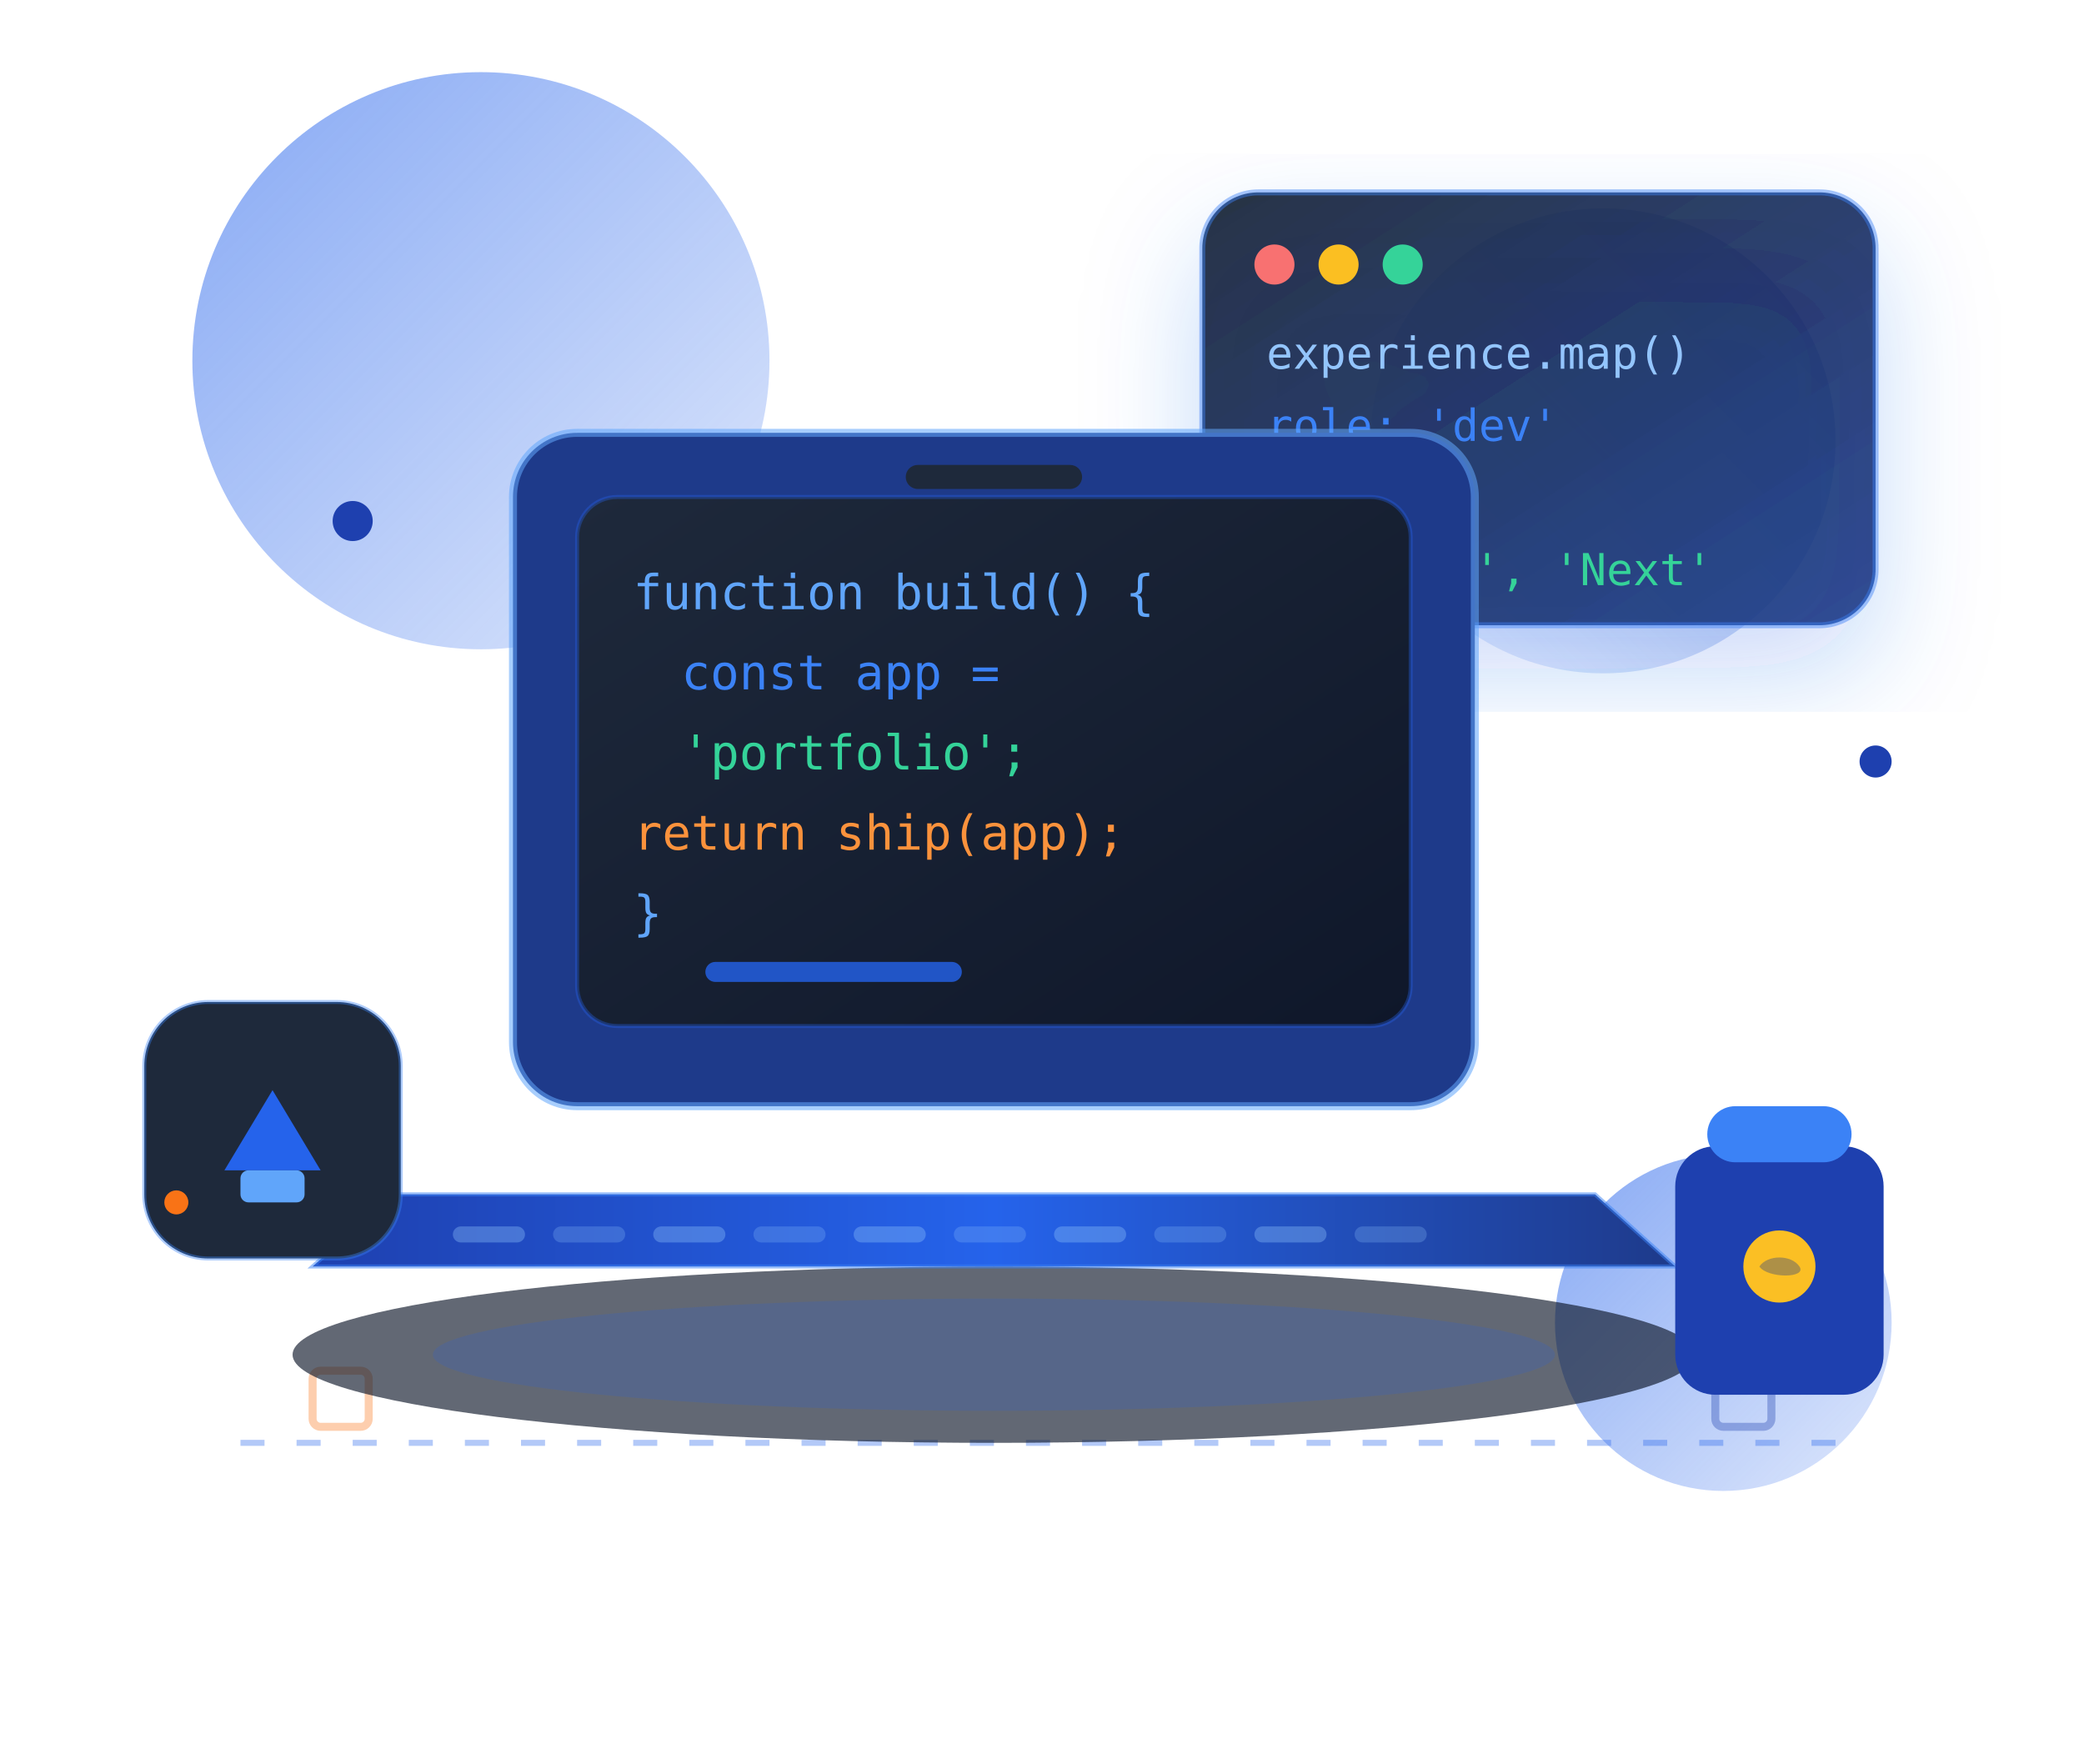
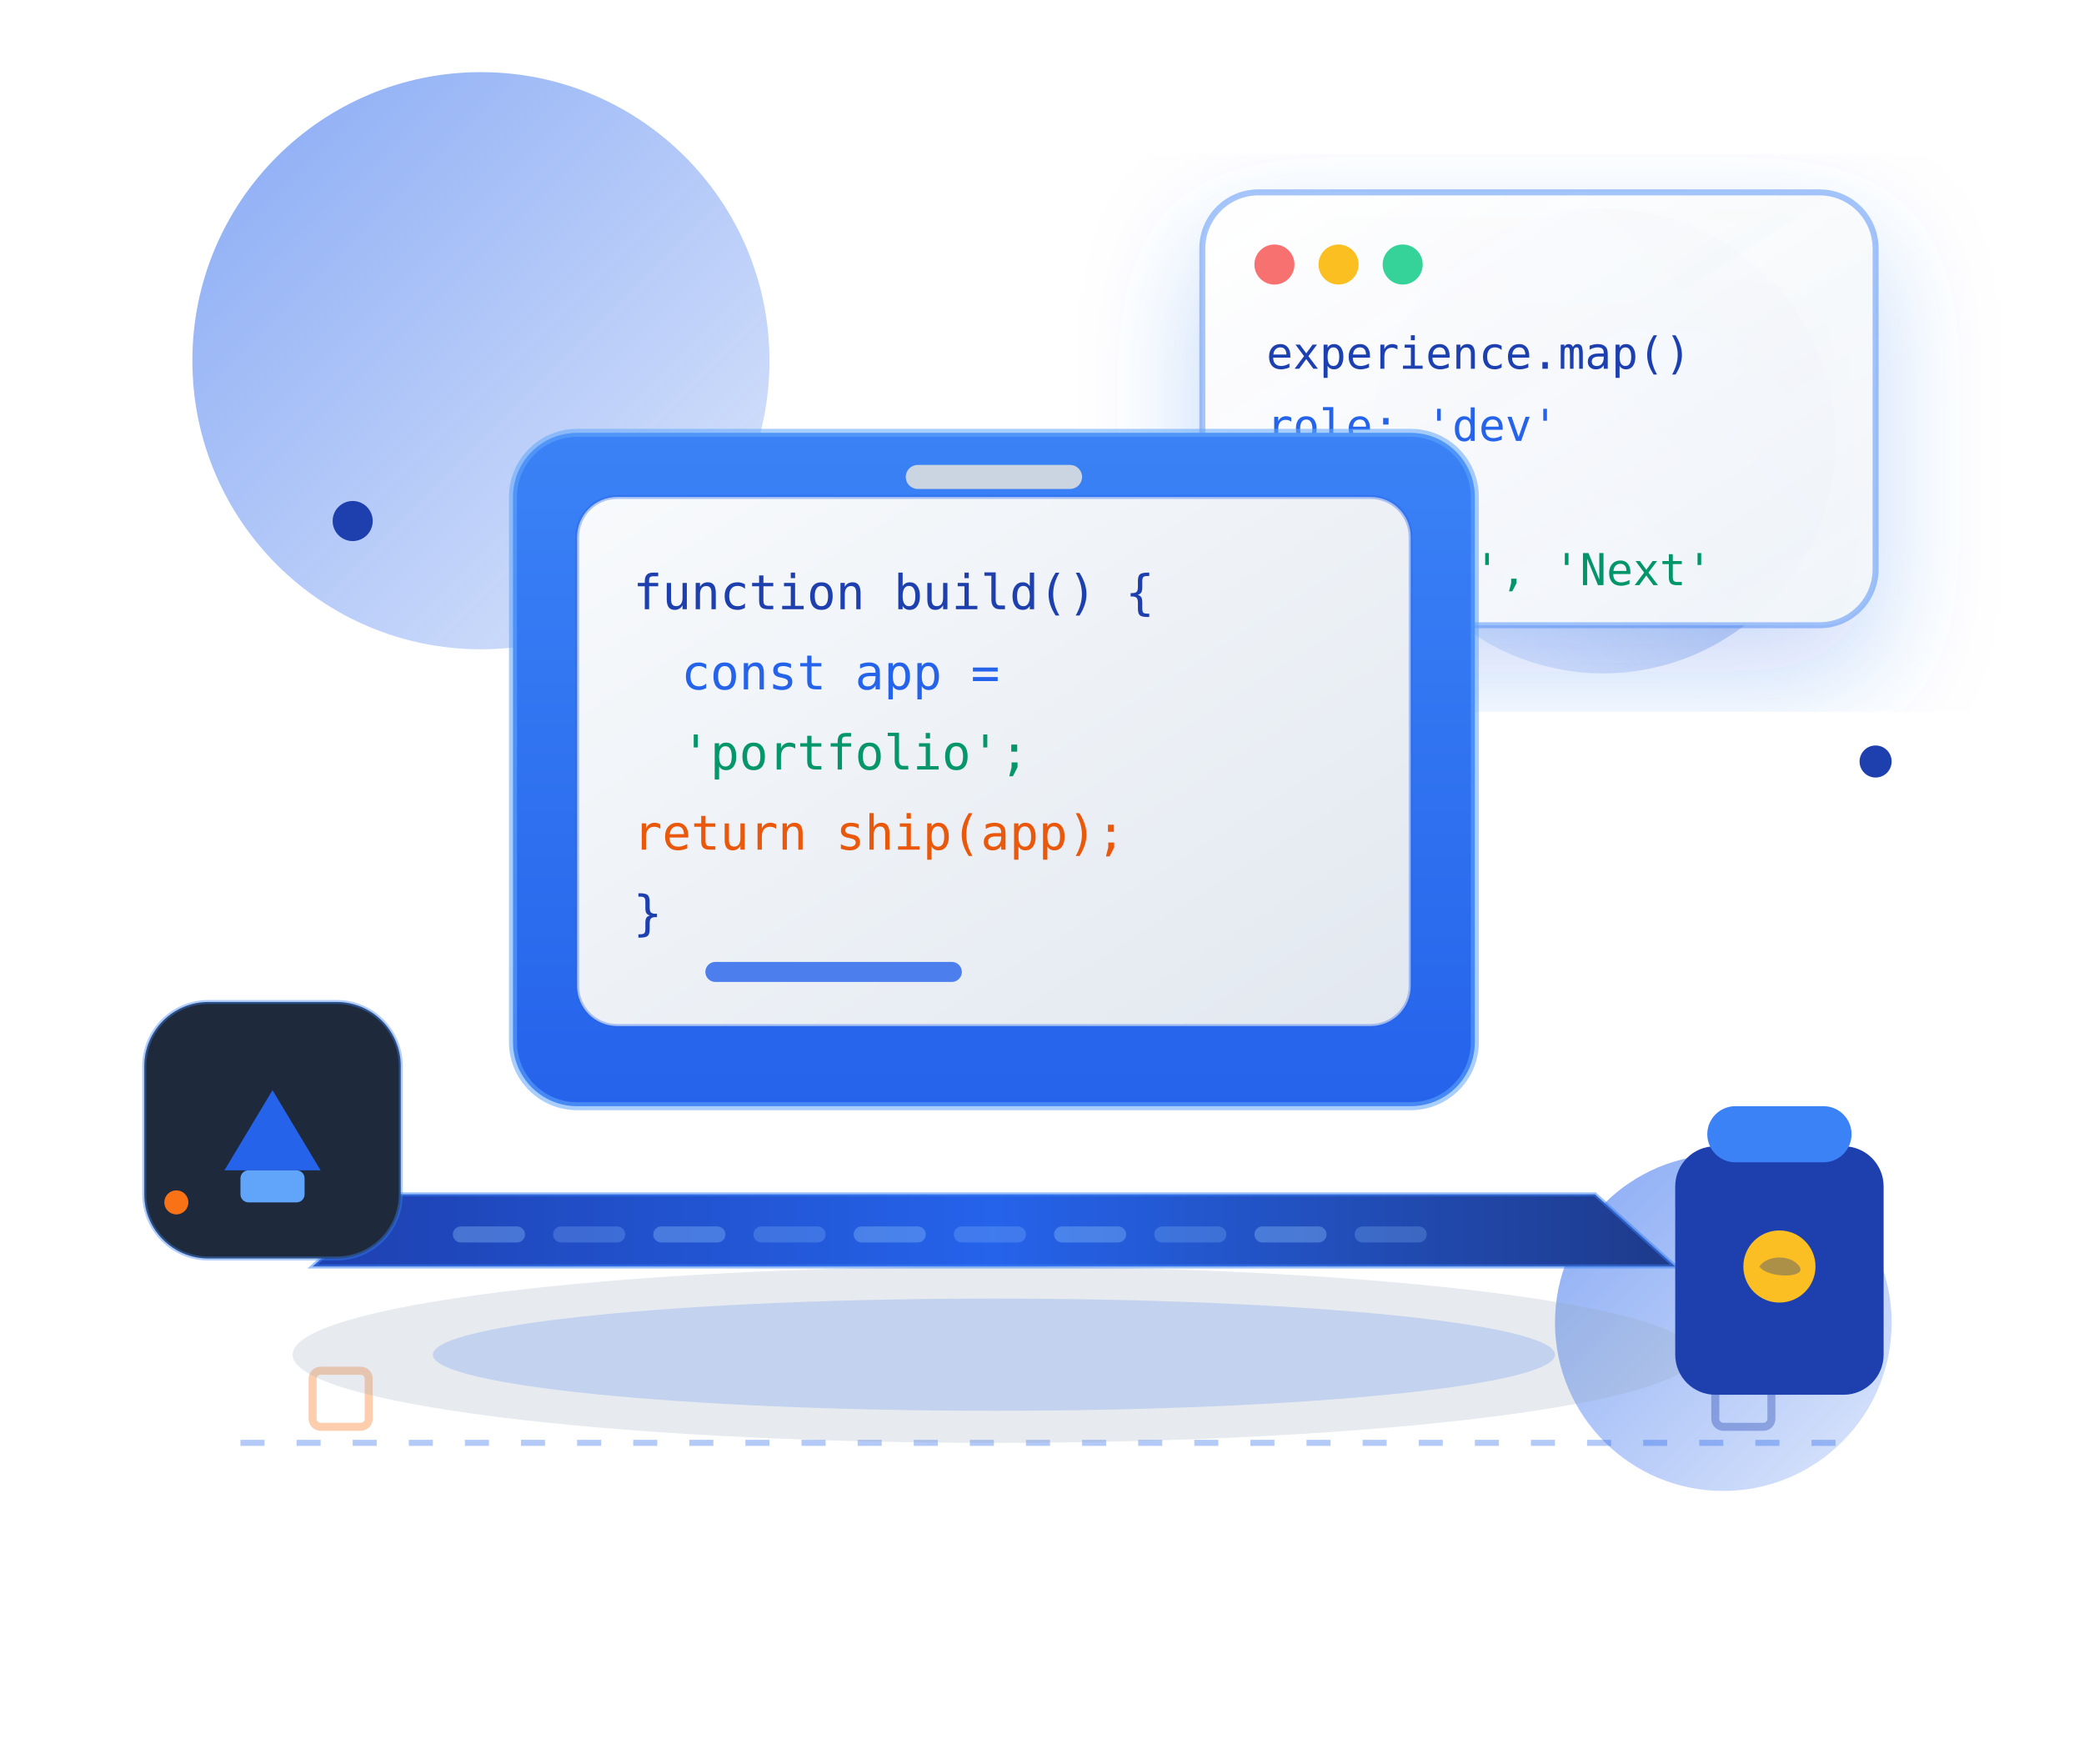
<svg xmlns="http://www.w3.org/2000/svg" viewBox="0 0 520 440" fill="none" role="img" aria-label="Developer workspace illustration">
  <defs>
    <linearGradient id="glowPurple" x1="0" y1="0" x2="1" y2="1">
      <stop offset="0%" stop-color="#2563eb" stop-opacity="0.55" />
      <stop offset="100%" stop-color="#2563eb" stop-opacity="0.15" />
    </linearGradient>
    <linearGradient id="glowPink" x1="1" y1="0" x2="0" y2="1">
      <stop offset="0%" stop-color="#1e40af" stop-opacity="0.45" />
      <stop offset="100%" stop-color="#3b82f6" stop-opacity="0.1" />
    </linearGradient>
    <linearGradient id="screenBg" x1="0" y1="0" x2="1" y2="1">
-       <stop offset="0%" stop-color="#1e293b" />
-       <stop offset="100%" stop-color="#0f172a" />
+       <stop offset="0%" stop-color="#f8fafc" />
+       <stop offset="100%" stop-color="#e2e8f0" />
    </linearGradient>
    <linearGradient id="laptopShell" x1="0" y1="0" x2="0" y2="1">
-       <stop offset="0%" stop-color="#1e3a8a" />
-       <stop offset="100%" stop-color="#1e3a8a" />
+       <stop offset="0%" stop-color="#3b82f6" />
+       <stop offset="100%" stop-color="#2563eb" />
    </linearGradient>
    <linearGradient id="keyboard" x1="0" y1="0" x2="1" y2="0">
      <stop offset="0%" stop-color="#1e40af" />
      <stop offset="50%" stop-color="#2563eb" />
      <stop offset="100%" stop-color="#1e3a8a" />
    </linearGradient>
    <linearGradient id="cardBg" x1="0" y1="0" x2="1" y2="1">
-       <stop offset="0%" stop-color="#1e293b" stop-opacity="0.95" />
-       <stop offset="100%" stop-color="#1e3a8a" stop-opacity="0.9" />
+       <stop offset="0%" stop-color="#ffffff" stop-opacity="0.98" />
+       <stop offset="100%" stop-color="#f1f5f9" stop-opacity="0.96" />
    </linearGradient>
    <filter id="softGlow" x="-50%" y="-50%" width="200%" height="200%">
      <feGaussianBlur stdDeviation="18" result="blur" />
      <feMerge>
        <feMergeNode in="blur" />
        <feMergeNode in="SourceGraphic" />
      </feMerge>
    </filter>
    <filter id="cardShadow" x="-20%" y="-20%" width="140%" height="140%">
      <feDropShadow dx="0" dy="12" stdDeviation="14" flood-color="#2563eb" flood-opacity="0.25" />
    </filter>
  </defs>
  <circle cx="120" cy="90" r="72" fill="url(#glowPurple)" />
  <circle cx="400" cy="110" r="58" fill="url(#glowPink)" />
  <circle cx="430" cy="330" r="42" fill="url(#glowPurple)" />
  <g opacity="0.35">
    <path d="M60 360h400" stroke="#2563eb" stroke-width="1.5" stroke-dasharray="6 8" />
    <rect x="78" y="342" width="14" height="14" rx="2" stroke="#f97316" stroke-width="2" />
    <rect x="428" y="342" width="14" height="14" rx="2" stroke="#1e40af" stroke-width="2" />
  </g>
  <g filter="url(#cardShadow)">
    <rect x="300" y="48" width="168" height="108" rx="14" fill="url(#cardBg)" stroke="#3b82f6" stroke-opacity="0.45" stroke-width="1.5" />
    <circle cx="318" cy="66" r="5" fill="#f87171" />
    <circle cx="334" cy="66" r="5" fill="#fbbf24" />
    <circle cx="350" cy="66" r="5" fill="#34d399" />
-     <text x="316" y="92" fill="#93c5fd" font-family="ui-monospace, monospace" font-size="11">experience.map()</text>
-     <text x="316" y="110" fill="#3b82f6" font-family="ui-monospace, monospace" font-size="11">  role: 'dev'</text>
-     <text x="316" y="128" fill="#fb923c" font-family="ui-monospace, monospace" font-size="11">  stack: [</text>
-     <text x="328" y="146" fill="#34d399" font-family="ui-monospace, monospace" font-size="11">'React', 'Next'</text>
+     <text x="316" y="92" fill="#1e40af" font-family="ui-monospace, monospace" font-size="11">experience.map()</text>
+     <text x="316" y="110" fill="#2563eb" font-family="ui-monospace, monospace" font-size="11">  role: 'dev'</text>
+     <text x="316" y="128" fill="#ea580c" font-family="ui-monospace, monospace" font-size="11">  stack: [</text>
+     <text x="328" y="146" fill="#059669" font-family="ui-monospace, monospace" font-size="11">'React', 'Next'</text>
  </g>
  <g transform="translate(58 88)">
-     <ellipse cx="190" cy="250" rx="175" ry="22" fill="#0f172a" fill-opacity="0.65" />
+     <ellipse cx="190" cy="250" rx="175" ry="22" fill="#94a3b8" fill-opacity="0.22" />
    <ellipse cx="190" cy="250" rx="140" ry="14" fill="#2563eb" fill-opacity="0.18" />
    <path d="M40 210 L340 210 L360 228 L20 228 Z" fill="url(#keyboard)" stroke="#3b82f6" stroke-opacity="0.5" />
    <rect x="55" y="218" width="18" height="4" rx="2" fill="#93c5fd" fill-opacity="0.35" />
    <rect x="80" y="218" width="18" height="4" rx="2" fill="#93c5fd" fill-opacity="0.25" />
    <rect x="105" y="218" width="18" height="4" rx="2" fill="#93c5fd" fill-opacity="0.35" />
    <rect x="130" y="218" width="18" height="4" rx="2" fill="#93c5fd" fill-opacity="0.25" />
    <rect x="155" y="218" width="18" height="4" rx="2" fill="#93c5fd" fill-opacity="0.35" />
    <rect x="180" y="218" width="18" height="4" rx="2" fill="#93c5fd" fill-opacity="0.25" />
    <rect x="205" y="218" width="18" height="4" rx="2" fill="#93c5fd" fill-opacity="0.35" />
    <rect x="230" y="218" width="18" height="4" rx="2" fill="#93c5fd" fill-opacity="0.25" />
    <rect x="255" y="218" width="18" height="4" rx="2" fill="#93c5fd" fill-opacity="0.35" />
    <rect x="280" y="218" width="18" height="4" rx="2" fill="#93c5fd" fill-opacity="0.25" />
    <rect x="70" y="20" width="240" height="168" rx="16" fill="url(#laptopShell)" stroke="#60a5fa" stroke-opacity="0.55" stroke-width="2" />
    <rect x="86" y="36" width="208" height="132" rx="10" fill="url(#screenBg)" stroke="#2563eb" stroke-opacity="0.35" />
-     <rect x="168" y="28" width="44" height="6" rx="3" fill="#1e293b" />
-     <text x="100" y="64" fill="#60a5fa" font-family="ui-monospace, monospace" font-size="12">function build() {</text>
-     <text x="112" y="84" fill="#3b82f6" font-family="ui-monospace, monospace" font-size="12">const app =</text>
-     <text x="112" y="104" fill="#34d399" font-family="ui-monospace, monospace" font-size="12">'portfolio';</text>
-     <text x="100" y="124" fill="#fb923c" font-family="ui-monospace, monospace" font-size="12">return ship(app);</text>
-     <text x="100" y="144" fill="#60a5fa" font-family="ui-monospace, monospace" font-size="12">}</text>
+     <rect x="168" y="28" width="44" height="6" rx="3" fill="#cbd5e1" />
+     <text x="100" y="64" fill="#1e40af" font-family="ui-monospace, monospace" font-size="12">function build() {</text>
+     <text x="112" y="84" fill="#2563eb" font-family="ui-monospace, monospace" font-size="12">const app =</text>
+     <text x="112" y="104" fill="#059669" font-family="ui-monospace, monospace" font-size="12">'portfolio';</text>
+     <text x="100" y="124" fill="#ea580c" font-family="ui-monospace, monospace" font-size="12">return ship(app);</text>
+     <text x="100" y="144" fill="#1e40af" font-family="ui-monospace, monospace" font-size="12">}</text>
    <rect x="118" y="152" width="64" height="5" rx="2.5" fill="#2563eb" fill-opacity="0.8" />
  </g>
  <g transform="translate(36 250)">
    <rect x="0" y="0" width="64" height="64" rx="16" fill="#1e293b" stroke="#3b82f6" stroke-opacity="0.4" />
    <path d="M20 42 L32 22 L44 42 Z" fill="#2563eb" />
    <rect x="24" y="42" width="16" height="8" rx="2" fill="#60a5fa" />
  </g>
  <g transform="translate(418 268)">
    <rect x="0" y="18" width="52" height="62" rx="10" fill="#1e40af" />
    <rect x="8" y="8" width="36" height="14" rx="7" fill="#3b82f6" />
    <circle cx="26" cy="48" r="9" fill="#fbbf24" />
    <path d="M21 48c2-3 8-3 10 0s-8 3-10 0z" fill="#1e3a8a" fill-opacity="0.35" />
  </g>
  <circle cx="88" cy="130" r="5" fill="#1e40af" />
  <circle cx="468" cy="190" r="4" fill="#1e40af" />
  <circle cx="44" cy="300" r="3" fill="#f97316" />
</svg>
